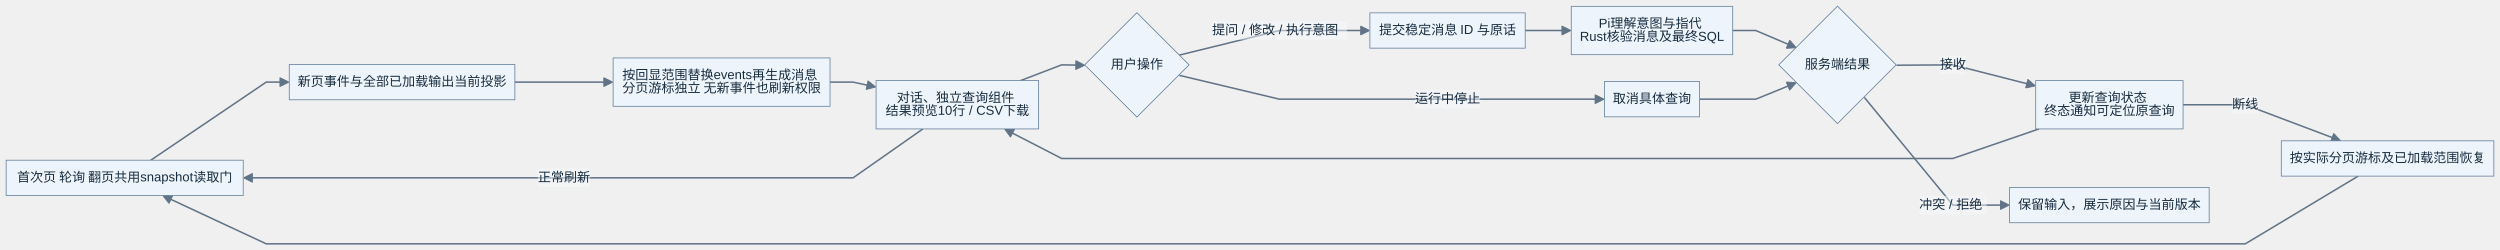
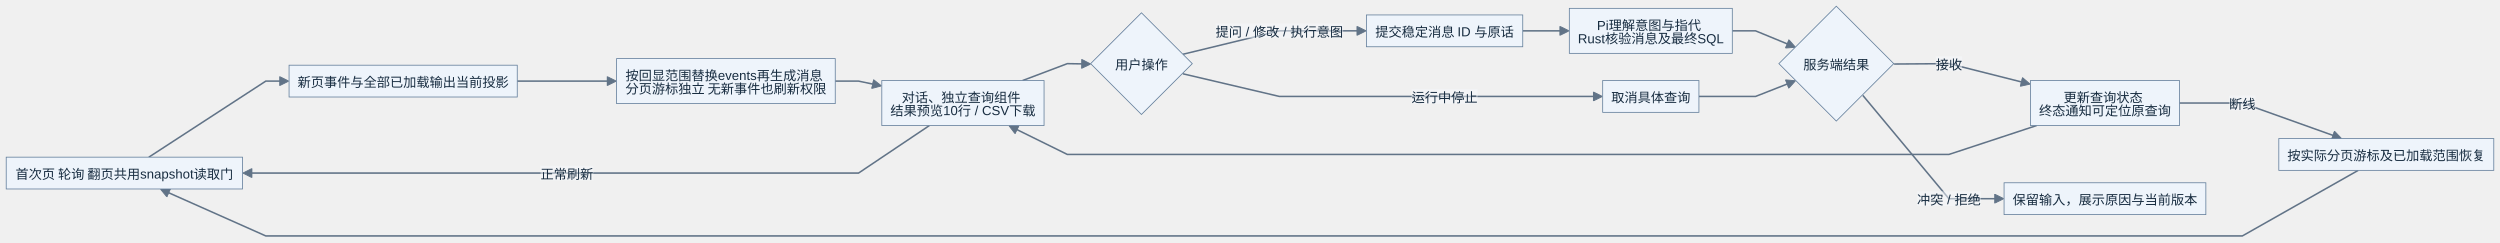
- <svg xmlns="http://www.w3.org/2000/svg" aria-roledescription="flowchart-v2" role="graphics-document document" viewBox="-8 -8 3257.688 325.75" height="325.75" width="3257.688" id="diagramF12">
+ <svg xmlns="http://www.w3.org/2000/svg" aria-roledescription="flowchart-v2" role="graphics-document document" viewBox="-8 -8 3221.188 312" height="312" width="3221.188" id="diagramF12">
  <style>#diagramF12{font-family:PingFang SC,Microsoft YaHei,Arial,sans-serif;font-size:17px;fill:#172c40;}#diagramF12 .error-icon{fill:#ffffff;}#diagramF12 .error-text{fill:#000000;stroke:#000000;}#diagramF12 .edge-thickness-normal{stroke-width:2px;}#diagramF12 .edge-thickness-thick{stroke-width:3.5px;}#diagramF12 .edge-pattern-solid{stroke-dasharray:0;}#diagramF12 .edge-pattern-dashed{stroke-dasharray:3;}#diagramF12 .edge-pattern-dotted{stroke-dasharray:2;}#diagramF12 .marker{fill:#617387;stroke:#617387;}#diagramF12 .marker.cross{stroke:#617387;}#diagramF12 svg{font-family:PingFang SC,Microsoft YaHei,Arial,sans-serif;font-size:17px;}#diagramF12 .label{font-family:PingFang SC,Microsoft YaHei,Arial,sans-serif;color:#172c40;}#diagramF12 .cluster-label text{fill:#000000;}#diagramF12 .cluster-label span,#diagramF12 p{color:#000000;}#diagramF12 .label text,#diagramF12 span,#diagramF12 p{fill:#172c40;color:#172c40;}#diagramF12 .node rect,#diagramF12 .node circle,#diagramF12 .node ellipse,#diagramF12 .node polygon,#diagramF12 .node path{fill:#eef4fb;stroke:#607c99;stroke-width:1px;}#diagramF12 .flowchart-label text{text-anchor:middle;}#diagramF12 .node .katex path{fill:#000;stroke:#000;stroke-width:1px;}#diagramF12 .node .label{text-align:center;}#diagramF12 .node.clickable{cursor:pointer;}#diagramF12 .arrowheadPath{fill:#0b0b0b;}#diagramF12 .edgePath .path{stroke:#617387;stroke-width:2.0px;}#diagramF12 .flowchart-link{stroke:#617387;fill:none;}#diagramF12 .edgeLabel{background-color:#f5f8fb;text-align:center;}#diagramF12 .edgeLabel rect{opacity:0.5;background-color:#f5f8fb;fill:#f5f8fb;}#diagramF12 .labelBkg{background-color:rgba(245, 248, 251, 0.5);}#diagramF12 .cluster rect{fill:#f7f9fc;stroke:#bccbd9;stroke-width:1px;}#diagramF12 .cluster text{fill:#000000;}#diagramF12 .cluster span,#diagramF12 p{color:#000000;}#diagramF12 div.mermaidTooltip{position:absolute;text-align:center;max-width:200px;padding:2px;font-family:PingFang SC,Microsoft YaHei,Arial,sans-serif;font-size:12px;background:#ffffff;border:1px solid hsl(0, 0%, 90%);border-radius:2px;pointer-events:none;z-index:100;}#diagramF12 .flowchartTitleText{text-anchor:middle;font-size:18px;fill:#172c40;}#diagramF12 :root{--mermaid-font-family:PingFang SC,Microsoft YaHei,Arial,sans-serif;}</style>
  <g>
    <marker orient="auto" markerHeight="12" markerWidth="12" markerUnits="userSpaceOnUse" refY="5" refX="6" viewBox="0 0 10 10" class="marker flowchart" id="diagramF12_flowchart-pointEnd">
      <path style="stroke-width: 1; stroke-dasharray: 1, 0;" class="arrowMarkerPath" d="M 0 0 L 10 5 L 0 10 z" />
    </marker>
    <marker orient="auto" markerHeight="12" markerWidth="12" markerUnits="userSpaceOnUse" refY="5" refX="4.5" viewBox="0 0 10 10" class="marker flowchart" id="diagramF12_flowchart-pointStart">
      <path style="stroke-width: 1; stroke-dasharray: 1, 0;" class="arrowMarkerPath" d="M 0 5 L 10 10 L 10 0 z" />
    </marker>
    <marker orient="auto" markerHeight="11" markerWidth="11" markerUnits="userSpaceOnUse" refY="5" refX="11" viewBox="0 0 10 10" class="marker flowchart" id="diagramF12_flowchart-circleEnd">
      <circle style="stroke-width: 1; stroke-dasharray: 1, 0;" class="arrowMarkerPath" r="5" cy="5" cx="5" />
    </marker>
    <marker orient="auto" markerHeight="11" markerWidth="11" markerUnits="userSpaceOnUse" refY="5" refX="-1" viewBox="0 0 10 10" class="marker flowchart" id="diagramF12_flowchart-circleStart">
      <circle style="stroke-width: 1; stroke-dasharray: 1, 0;" class="arrowMarkerPath" r="5" cy="5" cx="5" />
    </marker>
    <marker orient="auto" markerHeight="11" markerWidth="11" markerUnits="userSpaceOnUse" refY="5.2" refX="12" viewBox="0 0 11 11" class="marker cross flowchart" id="diagramF12_flowchart-crossEnd">
      <path style="stroke-width: 2; stroke-dasharray: 1, 0;" class="arrowMarkerPath" d="M 1,1 l 9,9 M 10,1 l -9,9" />
    </marker>
    <marker orient="auto" markerHeight="11" markerWidth="11" markerUnits="userSpaceOnUse" refY="5.2" refX="-1" viewBox="0 0 11 11" class="marker cross flowchart" id="diagramF12_flowchart-crossStart">
      <path style="stroke-width: 2; stroke-dasharray: 1, 0;" class="arrowMarkerPath" d="M 1,1 l 9,9 M 10,1 l -9,9" />
    </marker>
    <g class="root">
      <g class="clusters" />
      <g class="edgePaths">
-         <path marker-end="url(#diagramF12_flowchart-pointEnd)" style="fill:none;" class="edge-thickness-normal edge-pattern-solid flowchart-link LS-A LE-P" id="L-A-P-0" d="M188.47,200.75L338.922,99L363.622,99" />
-         <path marker-end="url(#diagramF12_flowchart-pointEnd)" style="fill:none;" class="edge-thickness-normal edge-pattern-solid flowchart-link LS-P LE-Merge" id="L-P-Merge-0" d="M662.922,99L726.922,99L785.622,99" />
-         <path marker-end="url(#diagramF12_flowchart-pointEnd)" style="fill:none;" class="edge-thickness-normal edge-pattern-solid flowchart-link LS-Merge LE-B" id="L-Merge-B-0" d="M1073.594,99L1103.594,99L1128.414,104.387" />
-         <path marker-end="url(#diagramF12_flowchart-pointEnd)" style="fill:none;" class="edge-thickness-normal edge-pattern-solid flowchart-link LS-B LE-A" id="L-B-A-0" d="M1194.56,160L1103.594,223.75L932.258,223.75L726.922,223.75L515.922,223.75L338.922,223.75L314.222,223.75" />
-         <path marker-end="url(#diagramF12_flowchart-pointEnd)" style="fill:none;" class="edge-thickness-normal edge-pattern-solid flowchart-link LS-B LE-C" id="L-B-C-0" d="M1321.84,97L1375.422,76.5L1400.623,76.913" />
-         <path marker-end="url(#diagramF12_flowchart-pointEnd)" style="fill:none;" class="edge-thickness-normal edge-pattern-solid flowchart-link LS-C LE-D" id="L-C-D-0" d="M1528.725,63.803L1659.25,31.75L1771.778,31.75" />
-         <path marker-end="url(#diagramF12_flowchart-pointEnd)" style="fill:none;" class="edge-thickness-normal edge-pattern-solid flowchart-link LS-C LE-E" id="L-C-E-0" d="M1528.725,90.197L1659.25,121.25L1878.258,121.25L2009.438,121.25L2077.348,121.25" />
-         <path marker-end="url(#diagramF12_flowchart-pointEnd)" style="fill:none;" class="edge-thickness-normal edge-pattern-solid flowchart-link LS-D LE-Pi" id="L-D-Pi-0" d="M1979.438,31.75L2009.438,31.75L2034.138,31.75" />
-         <path marker-end="url(#diagramF12_flowchart-pointEnd)" style="fill:none;" class="edge-thickness-normal edge-pattern-solid flowchart-link LS-Pi LE-F" id="L-Pi-F-0" d="M2249.859,31.75L2279.859,31.75L2328.117,52.29" />
-         <path marker-end="url(#diagramF12_flowchart-pointEnd)" style="fill:none;" class="edge-thickness-normal edge-pattern-solid flowchart-link LS-E LE-F" id="L-E-F-0" d="M2206.648,121.25L2279.859,121.25L2328.084,101.631" />
-         <path marker-end="url(#diagramF12_flowchart-pointEnd)" style="fill:none;" class="edge-thickness-normal edge-pattern-solid flowchart-link LS-F LE-G" id="L-F-G-0" d="M2463.359,77L2536.773,76.5L2639.552,102.709" />
-         <path marker-end="url(#diagramF12_flowchart-pointEnd)" style="fill:none;" class="edge-thickness-normal edge-pattern-solid flowchart-link LS-F LE-H" id="L-F-H-0" d="M2421.397,118.962L2536.773,259.25L2605.388,259.25" />
-         <path marker-end="url(#diagramF12_flowchart-pointEnd)" style="fill:none;" class="edge-thickness-normal edge-pattern-solid flowchart-link LS-G LE-B" id="L-G-B-0" d="M2648.926,160L2536.773,198.5L2386.359,198.5L2279.859,198.5L2144.648,198.5L2009.438,198.5L1878.258,198.5L1659.25,198.5L1473.422,198.5L1375.422,198.5L1305.381,162.427" />
-         <path marker-end="url(#diagramF12_flowchart-pointEnd)" style="fill:none;" class="edge-thickness-normal edge-pattern-solid flowchart-link LS-G LE-I" id="L-G-I-0" d="M2836.688,128.5L2917.688,128.5L3037.279,173.629" />
-         <path marker-end="url(#diagramF12_flowchart-pointEnd)" style="fill:none;" class="edge-thickness-normal edge-pattern-solid flowchart-link LS-I LE-A" id="L-I-A-0" d="M3064.837,221.5L2917.688,309.75L2740.688,309.75L2536.773,309.75L2386.359,309.75L2279.859,309.75L2144.648,309.75L2009.438,309.75L1878.258,309.75L1659.25,309.75L1473.422,309.75L1375.422,309.75L1239.508,309.75L1103.594,309.75L932.258,309.75L726.922,309.75L515.922,309.75L338.922,309.75L208.597,248.99" />
+         <path marker-end="url(#diagramF12_flowchart-pointEnd)" style="fill:none;" class="edge-thickness-normal edge-pattern-solid flowchart-link LS-A LE-P" id="L-A-P-0" d="M183.751,194.5L334.453,96.5L359.153,96.5" />
+         <path marker-end="url(#diagramF12_flowchart-pointEnd)" style="fill:none;" class="edge-thickness-normal edge-pattern-solid flowchart-link LS-P LE-Merge" id="L-P-Merge-0" d="M658.453,96.5L722.453,96.5L781.153,96.5" />
+         <path marker-end="url(#diagramF12_flowchart-pointEnd)" style="fill:none;" class="edge-thickness-normal edge-pattern-solid flowchart-link LS-Merge LE-B" id="L-Merge-B-0" d="M1068.188,96.5L1098.188,96.5L1123.001,101.711" />
+         <path marker-end="url(#diagramF12_flowchart-pointEnd)" style="fill:none;" class="edge-thickness-normal edge-pattern-solid flowchart-link LS-B LE-A" id="L-B-A-0" d="M1189.485,153.75L1098.188,215L927.32,215L722.453,215L511.453,215L334.453,215L309.753,215" />
+         <path marker-end="url(#diagramF12_flowchart-pointEnd)" style="fill:none;" class="edge-thickness-normal edge-pattern-solid flowchart-link LS-B LE-C" id="L-B-C-0" d="M1309.581,95.75L1367.234,74L1392.435,74.413" />
+         <path marker-end="url(#diagramF12_flowchart-pointEnd)" style="fill:none;" class="edge-thickness-normal edge-pattern-solid flowchart-link LS-C LE-D" id="L-C-D-0" d="M1516.151,61.917L1640.406,31.75L1747.278,31.75" />
+         <path marker-end="url(#diagramF12_flowchart-pointEnd)" style="fill:none;" class="edge-thickness-normal edge-pattern-solid flowchart-link LS-C LE-E" id="L-C-E-0" d="M1516.151,87.083L1640.406,116.25L1853.305,116.25L1984.031,116.25L2051.723,116.25" />
+         <path marker-end="url(#diagramF12_flowchart-pointEnd)" style="fill:none;" class="edge-thickness-normal edge-pattern-solid flowchart-link LS-D LE-Pi" id="L-D-Pi-0" d="M1954.031,31.75L1984.031,31.75L2008.731,31.75" />
+         <path marker-end="url(#diagramF12_flowchart-pointEnd)" style="fill:none;" class="edge-thickness-normal edge-pattern-solid flowchart-link LS-Pi LE-F" id="L-Pi-F-0" d="M2224.016,31.75L2254.016,31.75L2300.993,51.103" />
+         <path marker-end="url(#diagramF12_flowchart-pointEnd)" style="fill:none;" class="edge-thickness-normal edge-pattern-solid flowchart-link LS-E LE-F" id="L-E-F-0" d="M2181.023,116.25L2254.016,116.25L2300.96,97.815" />
+         <path marker-end="url(#diagramF12_flowchart-pointEnd)" style="fill:none;" class="edge-thickness-normal edge-pattern-solid flowchart-link LS-F LE-G" id="L-F-G-0" d="M2432.516,74.5L2503.102,74L2603.049,99.225" />
+         <path marker-end="url(#diagramF12_flowchart-pointEnd)" style="fill:none;" class="edge-thickness-normal edge-pattern-solid flowchart-link LS-F LE-H" id="L-F-H-0" d="M2392.163,114.853L2503.102,248L2568.888,248" />
+         <path marker-end="url(#diagramF12_flowchart-pointEnd)" style="fill:none;" class="edge-thickness-normal edge-pattern-solid flowchart-link LS-G LE-B" id="L-G-B-0" d="M2616.165,153.75L2503.102,191L2358.016,191L2254.016,191L2119.023,191L1984.031,191L1853.305,191L1640.406,191L1462.734,191L1367.234,191L1296.351,156.092" />
+         <path marker-end="url(#diagramF12_flowchart-pointEnd)" style="fill:none;" class="edge-thickness-normal edge-pattern-solid flowchart-link LS-G LE-I" id="L-G-I-0" d="M2800.188,124.75L2881.188,124.75L3004.296,168.717" />
+         <path marker-end="url(#diagramF12_flowchart-pointEnd)" style="fill:none;" class="edge-thickness-normal edge-pattern-solid flowchart-link LS-I LE-A" id="L-I-A-0" d="M3030.471,211.5L2881.188,296L2704.188,296L2503.102,296L2358.016,296L2254.016,296L2119.023,296L1984.031,296L1853.305,296L1640.406,296L1462.734,296L1367.234,296L1232.711,296L1098.188,296L927.32,296L722.453,296L511.453,296L334.453,296L203.189,237.653" />
      </g>
      <g class="edgeLabels">
        <g class="edgeLabel">
          <g transform="translate(0, 0)" class="label">
            <rect height="0" width="0" ry="0" rx="0" />
            <text style="">
              <tspan class="row" x="0" dy="1em" xml:space="preserve" />
            </text>
          </g>
        </g>
        <g class="edgeLabel">
          <g transform="translate(0, 0)" class="label">
            <rect height="0" width="0" ry="0" rx="0" />
            <text style="">
              <tspan class="row" x="0" dy="1em" xml:space="preserve" />
            </text>
          </g>
        </g>
        <g class="edgeLabel">
          <g transform="translate(0, 0)" class="label">
            <rect height="0" width="0" ry="0" rx="0" />
            <text style="">
              <tspan class="row" x="0" dy="1em" xml:space="preserve" />
            </text>
          </g>
        </g>
-         <g transform="translate(726.9219, 223.75)" class="edgeLabel">
-           <g transform="translate(-34, -12)" class="label">
-             <rect height="24" width="68" ry="0" rx="0" />
+         <g transform="translate(722.4531, 215)" class="edgeLabel">
+           <g transform="translate(-34, -9.5)" class="label">
+             <rect height="19" width="68" ry="0" rx="0" />
            <text style="">
              <tspan class="row" x="0" dy="1em" xml:space="preserve">正常刷新</tspan>
            </text>
          </g>
        </g>
        <g class="edgeLabel">
          <g transform="translate(0, 0)" class="label">
            <rect height="0" width="0" ry="0" rx="0" />
            <text style="">
              <tspan class="row" x="0" dy="1em" xml:space="preserve" />
            </text>
          </g>
        </g>
-         <g transform="translate(1659.25, 31.75)" class="edgeLabel">
-           <g transform="translate(-87.82812, -12)" class="label">
-             <rect height="24" width="175.656" ry="0" rx="0" />
+         <g transform="translate(1640.406, 31.75)" class="edgeLabel">
+           <g transform="translate(-82.17188, -9.5)" class="label">
+             <rect height="19" width="164.344" ry="0" rx="0" />
            <text style="">
              <tspan class="row" x="0" dy="1em" xml:space="preserve">提问 / 修改 / 执行意图</tspan>
            </text>
          </g>
        </g>
-         <g transform="translate(1878.258, 121.25)" class="edgeLabel">
-           <g transform="translate(-42.5, -12)" class="label">
-             <rect height="24" width="85" ry="0" rx="0" />
+         <g transform="translate(1853.305, 116.25)" class="edgeLabel">
+           <g transform="translate(-42.5, -9.5)" class="label">
+             <rect height="19" width="85" ry="0" rx="0" />
            <text style="">
              <tspan class="row" x="0" dy="1em" xml:space="preserve">运行中停止</tspan>
            </text>
          </g>
        </g>
        <g class="edgeLabel">
          <g transform="translate(0, 0)" class="label">
            <rect height="0" width="0" ry="0" rx="0" />
            <text style="">
              <tspan class="row" x="0" dy="1em" xml:space="preserve" />
            </text>
          </g>
        </g>
        <g class="edgeLabel">
          <g transform="translate(0, 0)" class="label">
            <rect height="0" width="0" ry="0" rx="0" />
            <text style="">
              <tspan class="row" x="0" dy="1em" xml:space="preserve" />
            </text>
          </g>
        </g>
        <g class="edgeLabel">
          <g transform="translate(0, 0)" class="label">
            <rect height="0" width="0" ry="0" rx="0" />
            <text style="">
              <tspan class="row" x="0" dy="1em" xml:space="preserve" />
            </text>
          </g>
        </g>
-         <g transform="translate(2536.773, 76.5)" class="edgeLabel">
-           <g transform="translate(-17, -12)" class="label">
-             <rect height="24" width="34" ry="0" rx="0" />
+         <g transform="translate(2503.102, 74)" class="edgeLabel">
+           <g transform="translate(-17, -9.5)" class="label">
+             <rect height="19" width="34" ry="0" rx="0" />
            <text style="">
              <tspan class="row" x="0" dy="1em" xml:space="preserve">接收</tspan>
            </text>
          </g>
        </g>
-         <g transform="translate(2536.773, 259.25)" class="edgeLabel">
-           <g transform="translate(-43.91406, -12)" class="label">
-             <rect height="24" width="87.828" ry="0" rx="0" />
+         <g transform="translate(2503.102, 248)" class="edgeLabel">
+           <g transform="translate(-41.08594, -9.5)" class="label">
+             <rect height="19" width="82.172" ry="0" rx="0" />
            <text style="">
              <tspan class="row" x="0" dy="1em" xml:space="preserve">冲突 / 拒绝</tspan>
            </text>
          </g>
        </g>
        <g class="edgeLabel">
          <g transform="translate(0, 0)" class="label">
            <rect height="0" width="0" ry="0" rx="0" />
            <text style="">
              <tspan class="row" x="0" dy="1em" xml:space="preserve" />
            </text>
          </g>
        </g>
-         <g transform="translate(2917.688, 128.5)" class="edgeLabel">
-           <g transform="translate(-17, -12)" class="label">
-             <rect height="24" width="34" ry="0" rx="0" />
+         <g transform="translate(2881.188, 124.75)" class="edgeLabel">
+           <g transform="translate(-17, -9.5)" class="label">
+             <rect height="19" width="34" ry="0" rx="0" />
            <text style="">
              <tspan class="row" x="0" dy="1em" xml:space="preserve">断线</tspan>
            </text>
          </g>
        </g>
        <g class="edgeLabel">
          <g transform="translate(0, 0)" class="label">
            <rect height="0" width="0" ry="0" rx="0" />
            <text style="">
              <tspan class="row" x="0" dy="1em" xml:space="preserve" />
            </text>
          </g>
        </g>
      </g>
      <g class="nodes">
-         <g transform="translate(154.4609, 223.75)" data-id="A" data-node="true" id="flowchart-A-60" class="node default default flowchart-label">
-           <rect height="46" width="308.922" y="-23" x="-154.461" ry="0" rx="0" style="" class="basic label-container" />
-           <g transform="translate(0, -12)" style="" class="label">
+         <g transform="translate(152.2266, 215)" data-id="A" data-node="true" id="flowchart-A-527" class="node default default flowchart-label">
+           <rect height="41" width="304.453" y="-20.5" x="-152.227" ry="0" rx="0" style="" class="basic label-container" />
+           <g transform="translate(0, -9.5)" style="" class="label">
            <rect />
            <text style="">
              <tspan class="row" x="0" dy="1em" xml:space="preserve">首次页 轮询 翻页共用snapshot读取门</tspan>
            </text>
          </g>
        </g>
-         <g transform="translate(515.9219, 99)" data-id="P" data-node="true" id="flowchart-P-61" class="node default default flowchart-label">
-           <rect height="46" width="294" y="-23" x="-147" ry="0" rx="0" style="" class="basic label-container" />
-           <g transform="translate(0, -12)" style="" class="label">
+         <g transform="translate(511.4531, 96.5)" data-id="P" data-node="true" id="flowchart-P-528" class="node default default flowchart-label">
+           <rect height="41" width="294" y="-20.5" x="-147" ry="0" rx="0" style="" class="basic label-container" />
+           <g transform="translate(0, -9.5)" style="" class="label">
            <rect />
            <text style="">
              <tspan class="row" x="0" dy="1em" xml:space="preserve">新页事件与全部已加载输出当前投影</tspan>
            </text>
          </g>
        </g>
-         <g transform="translate(932.2578, 99)" data-id="Merge" data-node="true" id="flowchart-Merge-63" class="node default default flowchart-label">
-           <rect height="63" width="282.672" y="-31.5" x="-141.336" ry="0" rx="0" style="" class="basic label-container" />
-           <g transform="translate(0, -20.5)" style="" class="label">
+         <g transform="translate(927.3203, 96.5)" data-id="Merge" data-node="true" id="flowchart-Merge-530" class="node default default flowchart-label">
+           <rect height="58" width="281.734" y="-29" x="-140.867" ry="0" rx="0" style="" class="basic label-container" />
+           <g transform="translate(0, -18)" style="" class="label">
            <rect />
            <text style="">
              <tspan class="row" x="0" dy="1em" xml:space="preserve">按回显范围替换events再生成消息</tspan>
              <tspan class="row" x="0" dy="1em" xml:space="preserve">分页游标独立 无新事件也刷新权限</tspan>
            </text>
          </g>
        </g>
-         <g transform="translate(1239.508, 128.5)" data-id="B" data-node="true" id="flowchart-B-65" class="node default default flowchart-label">
-           <rect height="63" width="211.828" y="-31.5" x="-105.914" ry="0" rx="0" style="" class="basic label-container" />
-           <g transform="translate(0, -20.5)" style="" class="label">
+         <g transform="translate(1232.711, 124.75)" data-id="B" data-node="true" id="flowchart-B-532" class="node default default flowchart-label">
+           <rect height="58" width="209.047" y="-29" x="-104.523" ry="0" rx="0" style="" class="basic label-container" />
+           <g transform="translate(0, -18)" style="" class="label">
            <rect />
            <text style="">
              <tspan class="row" x="0" dy="1em" xml:space="preserve">对话、独立查询组件</tspan>
              <tspan class="row" x="0" dy="1em" xml:space="preserve">结果预览10行 / CSV下载</tspan>
            </text>
          </g>
        </g>
-         <g transform="translate(1473.422, 76.5)" data-id="C" data-node="true" id="flowchart-C-69" class="node default default flowchart-label">
-           <polygon style="" transform="translate(-68,68)" class="label-container" points="68,0 136,-68 68,-136 0,-68" />
-           <g transform="translate(0, -12)" style="" class="label">
+         <g transform="translate(1462.734, 74)" data-id="C" data-node="true" id="flowchart-C-536" class="node default default flowchart-label">
+           <polygon style="" transform="translate(-65.5,65.5)" class="label-container" points="65.5,0 131,-65.5 65.5,-131 0,-65.5" />
+           <g transform="translate(0, -9.5)" style="" class="label">
            <rect />
            <text style="">
              <tspan class="row" x="0" dy="1em" xml:space="preserve">用户操作</tspan>
            </text>
          </g>
        </g>
-         <g transform="translate(1878.258, 31.75)" data-id="D" data-node="true" id="flowchart-D-71" class="node default default flowchart-label">
-           <rect height="46" width="202.359" y="-23" x="-101.18" ry="0" rx="0" style="" class="basic label-container" />
-           <g transform="translate(0, -12)" style="" class="label">
+         <g transform="translate(1853.305, 31.75)" data-id="D" data-node="true" id="flowchart-D-538" class="node default default flowchart-label">
+           <rect height="41" width="201.453" y="-20.5" x="-100.727" ry="0" rx="0" style="" class="basic label-container" />
+           <g transform="translate(0, -9.5)" style="" class="label">
            <rect />
            <text style="">
              <tspan class="row" x="0" dy="1em" xml:space="preserve">提交稳定消息 ID 与原话</tspan>
            </text>
          </g>
        </g>
-         <g transform="translate(2144.648, 121.25)" data-id="E" data-node="true" id="flowchart-E-73" class="node default default flowchart-label">
-           <rect height="46" width="124" y="-23" x="-62" ry="0" rx="0" style="" class="basic label-container" />
-           <g transform="translate(0, -12)" style="" class="label">
+         <g transform="translate(2119.023, 116.25)" data-id="E" data-node="true" id="flowchart-E-540" class="node default default flowchart-label">
+           <rect height="41" width="124" y="-20.5" x="-62" ry="0" rx="0" style="" class="basic label-container" />
+           <g transform="translate(0, -9.5)" style="" class="label">
            <rect />
            <text style="">
              <tspan class="row" x="0" dy="1em" xml:space="preserve">取消具体查询</tspan>
            </text>
          </g>
        </g>
-         <g transform="translate(2144.648, 31.75)" data-id="Pi" data-node="true" id="flowchart-Pi-75" class="node default default flowchart-label">
-           <rect height="63" width="210.422" y="-31.5" x="-105.211" ry="0" rx="0" style="" class="basic label-container" />
-           <g transform="translate(0, -20.5)" style="" class="label">
+         <g transform="translate(2119.023, 31.75)" data-id="Pi" data-node="true" id="flowchart-Pi-542" class="node default default flowchart-label">
+           <rect height="58" width="209.984" y="-29" x="-104.992" ry="0" rx="0" style="" class="basic label-container" />
+           <g transform="translate(0, -18)" style="" class="label">
            <rect />
            <text style="">
              <tspan class="row" x="0" dy="1em" xml:space="preserve">Pi理解意图与指代</tspan>
              <tspan class="row" x="0" dy="1em" xml:space="preserve">Rust核验消息及最终SQL</tspan>
            </text>
          </g>
        </g>
-         <g transform="translate(2386.359, 76.5)" data-id="F" data-node="true" id="flowchart-F-78" class="node default default flowchart-label">
-           <polygon style="" transform="translate(-76.5,76.5)" class="label-container" points="76.5,0 153,-76.5 76.5,-153 0,-76.5" />
-           <g transform="translate(0, -12)" style="" class="label">
+         <g transform="translate(2358.016, 74)" data-id="F" data-node="true" id="flowchart-F-545" class="node default default flowchart-label">
+           <polygon style="" transform="translate(-74,74)" class="label-container" points="74,0 148,-74 74,-148 0,-74" />
+           <g transform="translate(0, -9.5)" style="" class="label">
            <rect />
            <text style="">
              <tspan class="row" x="0" dy="1em" xml:space="preserve">服务端结果</tspan>
            </text>
          </g>
        </g>
-         <g transform="translate(2740.688, 128.5)" data-id="G" data-node="true" id="flowchart-G-80" class="node default default flowchart-label">
-           <rect height="63" width="192" y="-31.5" x="-96" ry="0" rx="0" style="" class="basic label-container" />
-           <g transform="translate(0, -20.5)" style="" class="label">
+         <g transform="translate(2704.188, 124.75)" data-id="G" data-node="true" id="flowchart-G-547" class="node default default flowchart-label">
+           <rect height="58" width="192" y="-29" x="-96" ry="0" rx="0" style="" class="basic label-container" />
+           <g transform="translate(0, -18)" style="" class="label">
            <rect />
            <text style="">
              <tspan class="row" x="0" dy="1em" xml:space="preserve">更新查询状态</tspan>
              <tspan class="row" x="0" dy="1em" xml:space="preserve">终态通知可定位原查询</tspan>
            </text>
          </g>
        </g>
-         <g transform="translate(2740.688, 259.25)" data-id="H" data-node="true" id="flowchart-H-82" class="node default default flowchart-label">
-           <rect height="46" width="260" y="-23" x="-130" ry="0" rx="0" style="" class="basic label-container" />
-           <g transform="translate(0, -12)" style="" class="label">
+         <g transform="translate(2704.188, 248)" data-id="H" data-node="true" id="flowchart-H-549" class="node default default flowchart-label">
+           <rect height="41" width="260" y="-20.5" x="-130" ry="0" rx="0" style="" class="basic label-container" />
+           <g transform="translate(0, -9.5)" style="" class="label">
            <rect />
            <text style="">
              <tspan class="row" x="0" dy="1em" xml:space="preserve">保留输入，展示原因与当前版本</tspan>
            </text>
          </g>
        </g>
-         <g transform="translate(3103.188, 198.5)" data-id="I" data-node="true" id="flowchart-I-86" class="node default default flowchart-label">
-           <rect height="46" width="277" y="-23" x="-138.5" ry="0" rx="0" style="" class="basic label-container" />
-           <g transform="translate(0, -12)" style="" class="label">
+         <g transform="translate(3066.688, 191)" data-id="I" data-node="true" id="flowchart-I-553" class="node default default flowchart-label">
+           <rect height="41" width="277" y="-20.5" x="-138.5" ry="0" rx="0" style="" class="basic label-container" />
+           <g transform="translate(0, -9.5)" style="" class="label">
            <rect />
            <text style="">
              <tspan class="row" x="0" dy="1em" xml:space="preserve">按实际分页游标及已加载范围恢复</tspan>
            </text>
          </g>
        </g>
      </g>
    </g>
  </g>
</svg>
